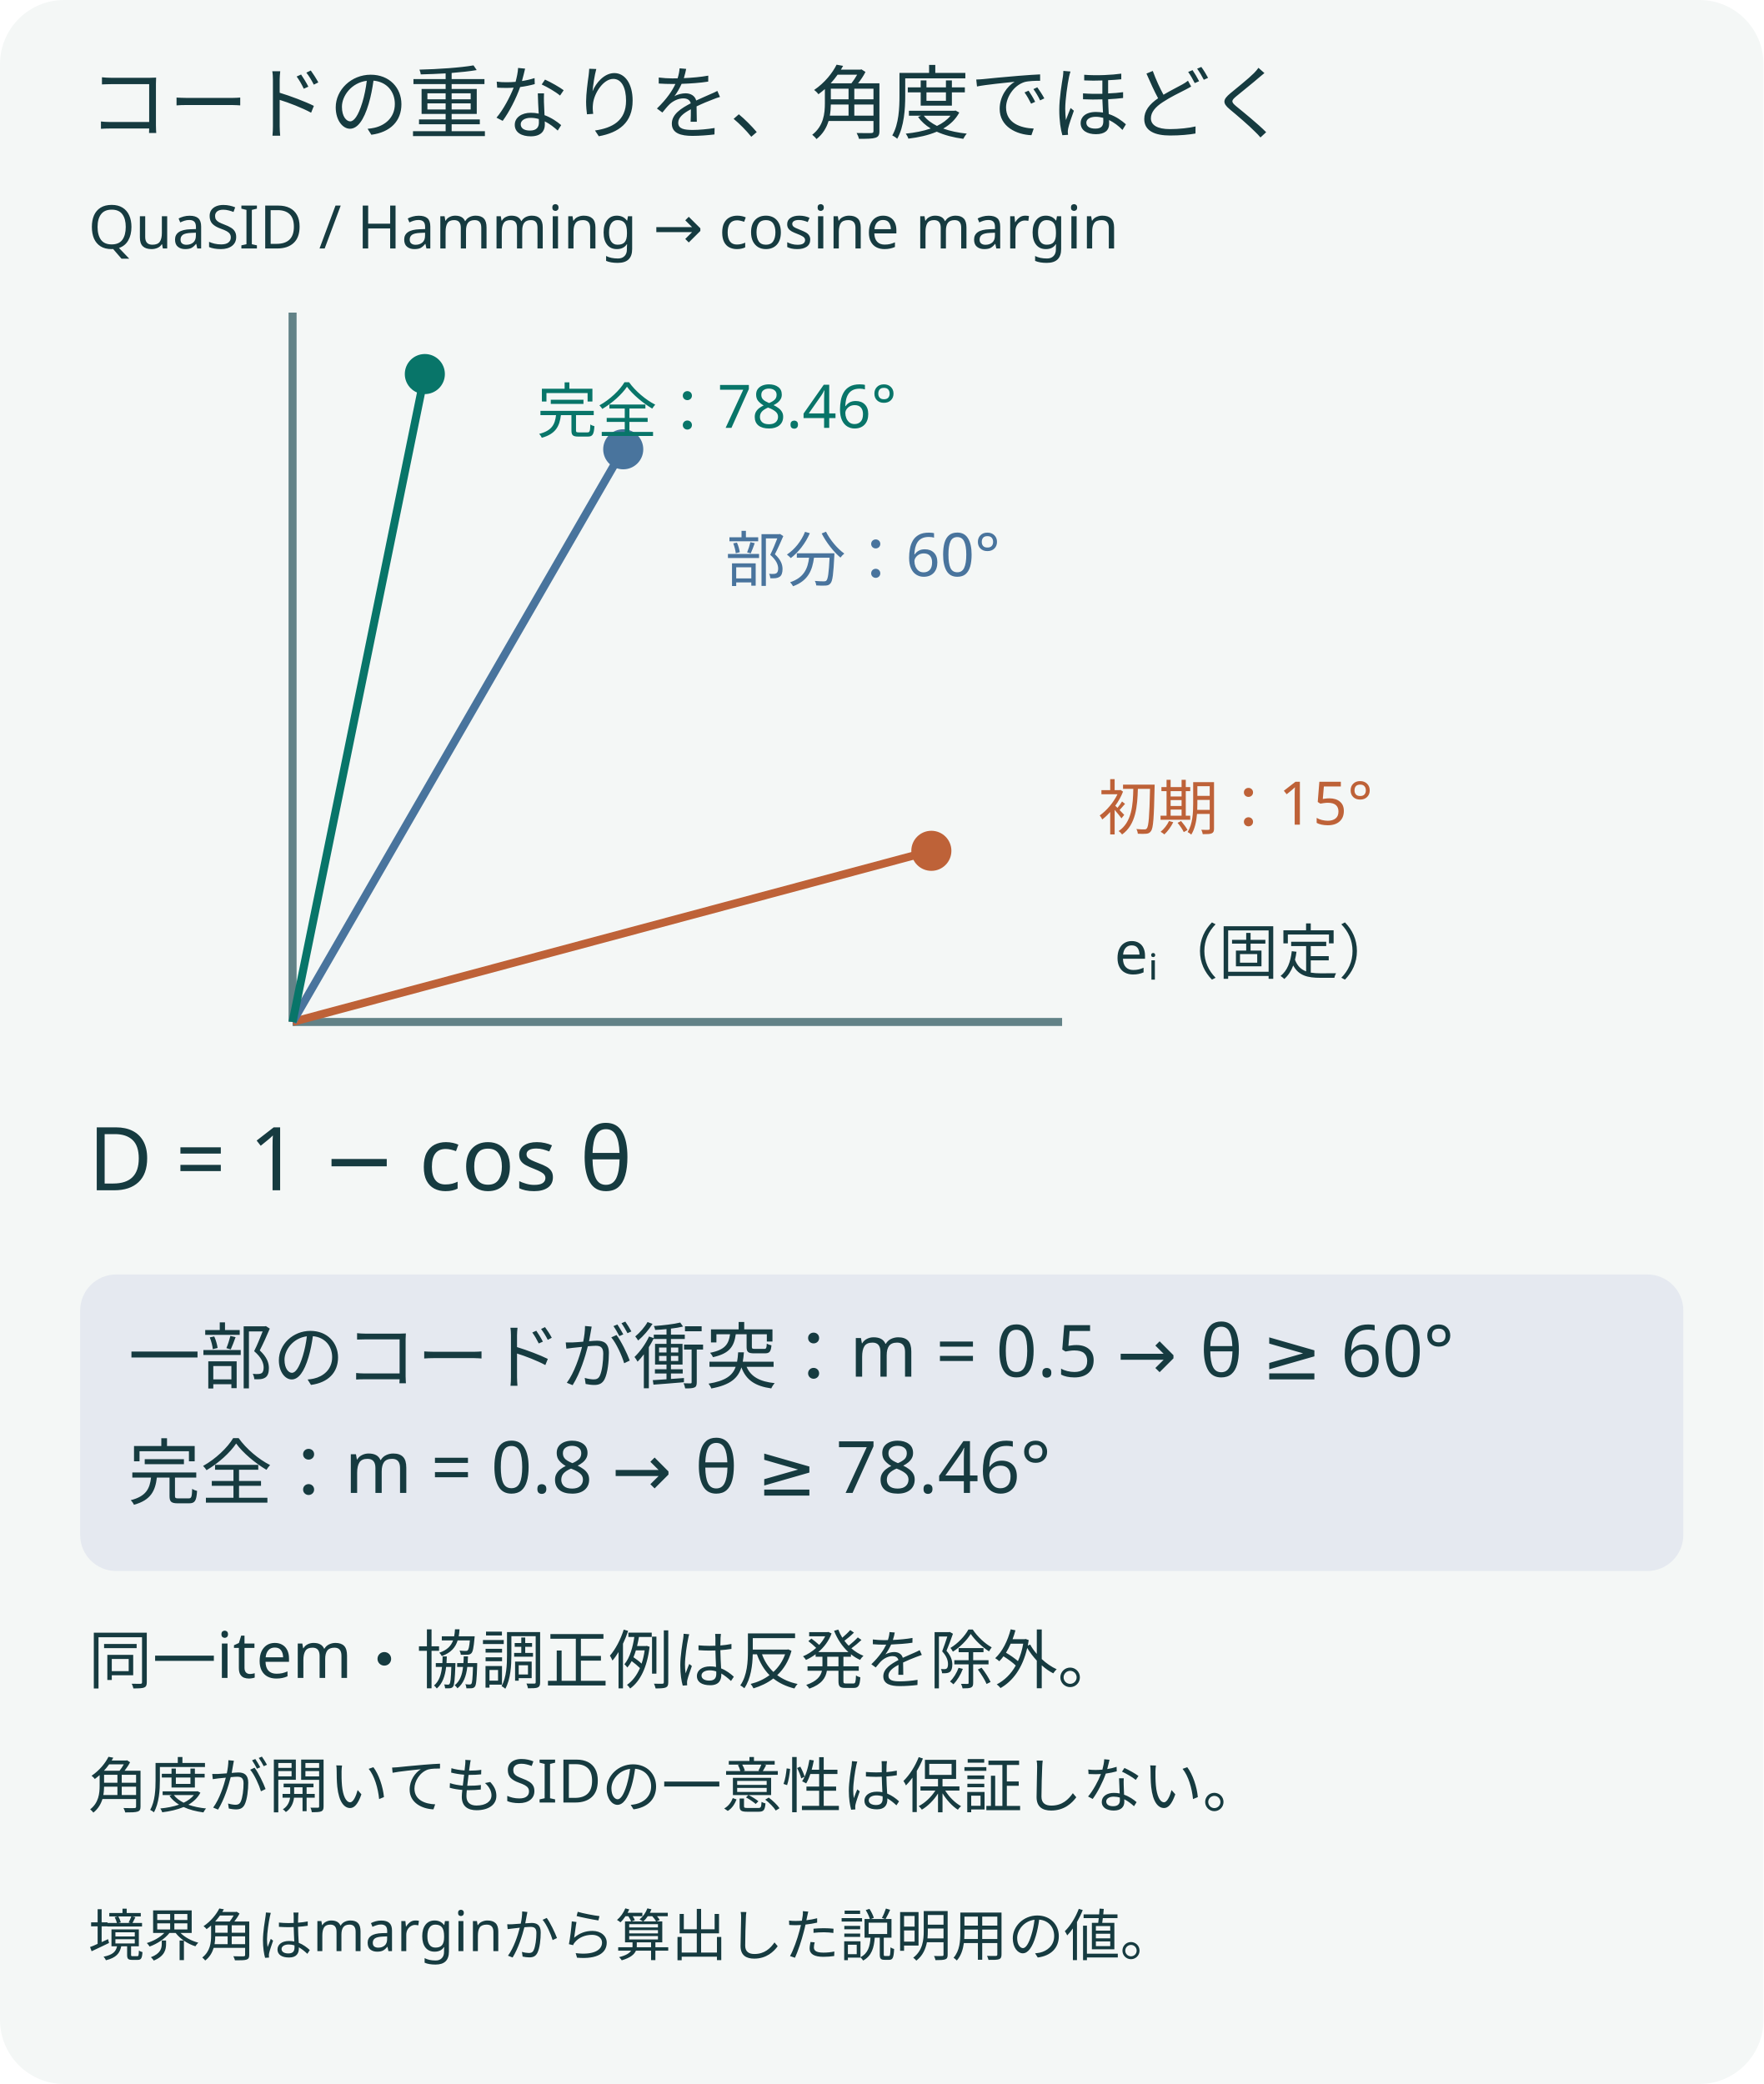
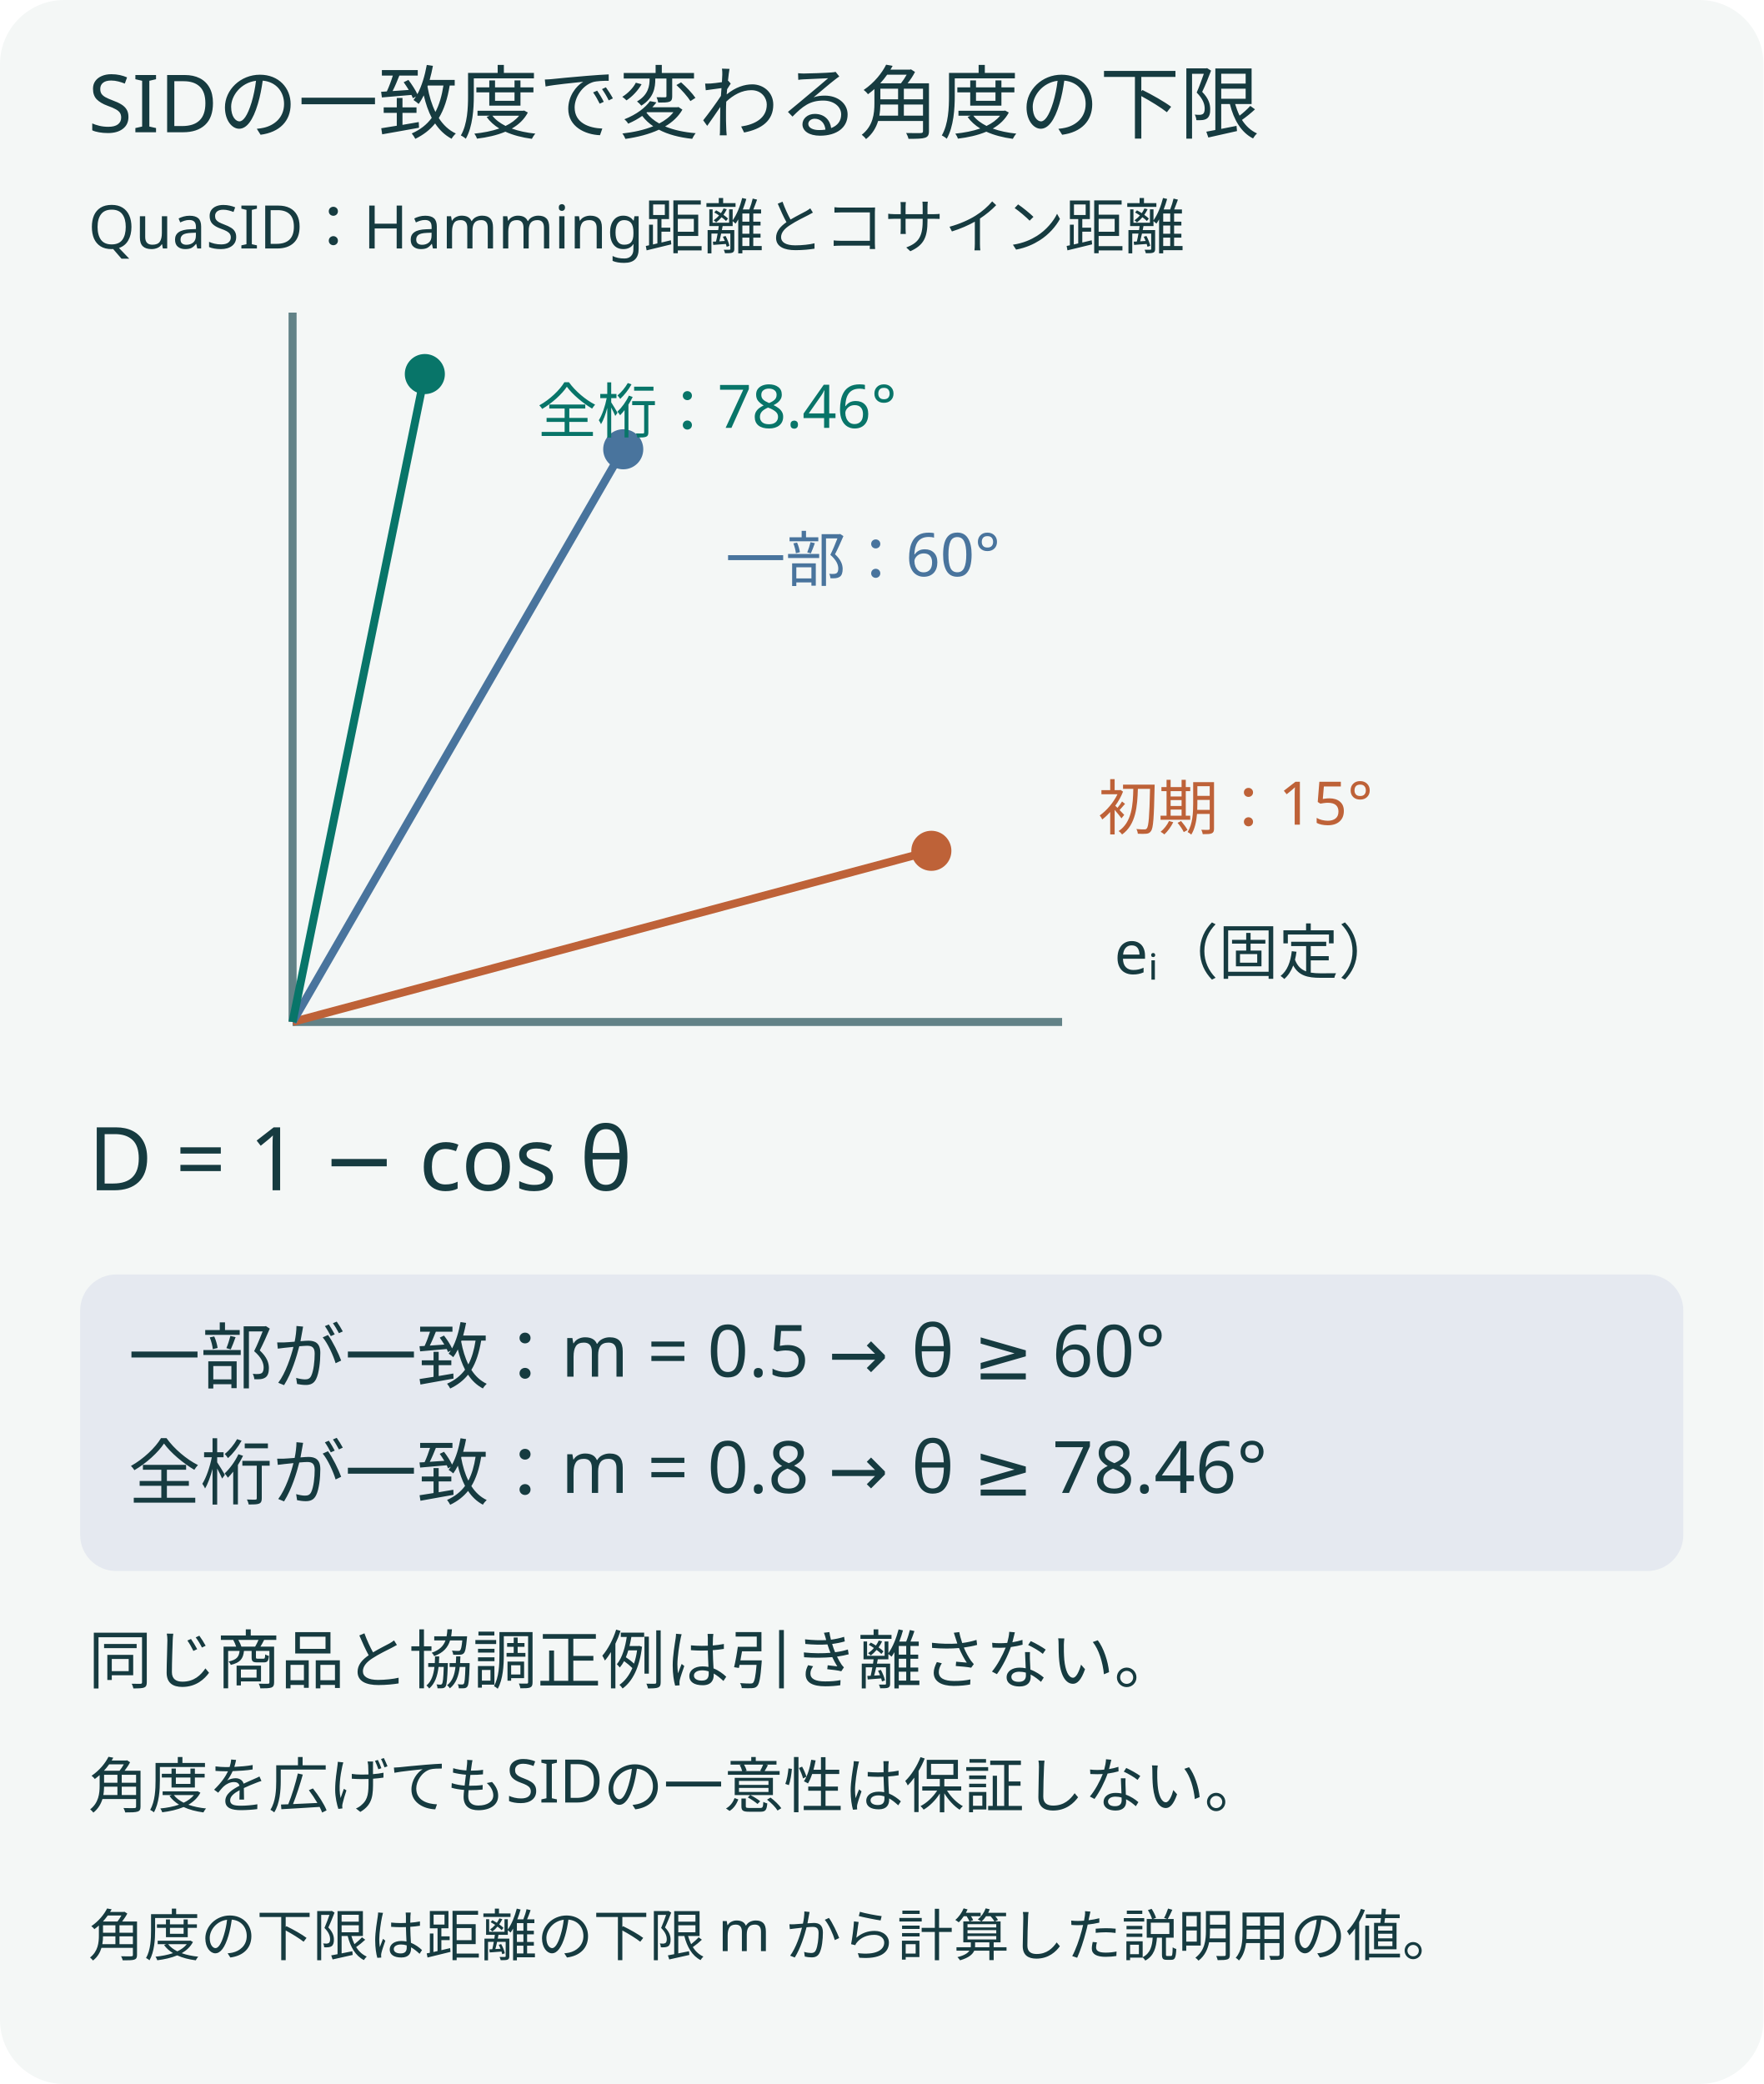
<svg xmlns="http://www.w3.org/2000/svg" viewBox="0 0 440 520" role="img" aria-labelledby="title desc">
  <rect width="440" height="520" rx="16" fill="#f4f7f6" />
  <g font-family="sans-serif" fill="#163b40">
-     <text x="22" y="33" font-size="20" fill="#163b40">コードの重なりを、角度でほどく</text>
-     <text x="22" y="62" font-size="15" fill="#163b40">QuaSID / Hamming → cosine margin</text>
+     <text x="22" y="33" font-size="20" fill="#163b40">SIDの一致度で変わる角度の下限</text>
+     <text x="22" y="62" font-size="15" fill="#163b40">QuaSID：Hamming距離とコサイン距離</text>
    <path d="M73 255 L265 255" fill="none" stroke="#628287" stroke-width="2" />
    <path d="M73 255 L73 78" fill="none" stroke="#628287" stroke-width="2" />
    <path d="M73 255 L232.378 212.295" fill="none" stroke="#be6238" stroke-width="2" />
    <circle cx="232.378" cy="212.295" r="5" fill="#be6238" />
    <path d="M73 255 L155.5 112.106" fill="none" stroke="#49749d" stroke-width="2" />
    <circle cx="155.5" cy="112.106" r="5" fill="#49749d" />
    <path d="M73 255 L106 93.334" fill="none" stroke="#087569" stroke-width="2" />
    <circle cx="106" cy="93.334" r="5" fill="#087569" />
    <text x="278" y="243" font-size="15" fill="#163b40">eᵢ（固定）</text>
    <text x="22" y="297" font-size="22" fill="#163b40">D = 1 − cos θ</text>
    <rect x="20" y="318" width="400" height="74" rx="9" fill="#e5e9f0" />
-     <text x="32" y="345" font-size="18" fill="#163b40">一部のコードが衝突：m = 0.5 → θ ≥ 60°</text>
-     <text x="32" y="374" font-size="18" fill="#163b40">完全：m = 0.8 → θ ≥ 78.46°</text>
-     <text x="22" y="420" font-size="16" fill="#163b40">同一item・協調正例は反発を除外。</text>
-     <text x="22" y="451" font-size="15" fill="#163b40">角度が開いてもSIDの一意性は保証しない。</text>
-     <text x="22" y="488" font-size="14" fill="#163b40">境界角はmarginから算出した説明用の値。</text>
-     <text x="134" y="108" font-size="15" fill="#087569">完全：78.46°</text>
-     <text x="181" y="145" font-size="15" fill="#49749d">部分：60°</text>
+     <text x="32" y="345" font-size="18" fill="#163b40">一部が一致：m = 0.5 → θ ≥ 60°</text>
+     <text x="32" y="374" font-size="18" fill="#163b40">全桁が一致：m = 0.8 → θ ≥ 78.46°</text>
+     <text x="22" y="420" font-size="16" fill="#163b40">同じ商品と協調正例は引き離さない。</text>
+     <text x="22" y="451" font-size="15" fill="#163b40">角度を広げてもSIDの一意性は保証しない。</text>
+     <text x="22" y="488" font-size="14" fill="#163b40">角度の下限は距離の下限 m から計算した説明用の値。</text>
+     <text x="134" y="108" font-size="15" fill="#087569">全桁：78.46°</text>
+     <text x="181" y="145" font-size="15" fill="#49749d">一部：60°</text>
    <text x="274" y="207" font-size="15" fill="#be6238">初期：15°</text>
  </g>
</svg>
